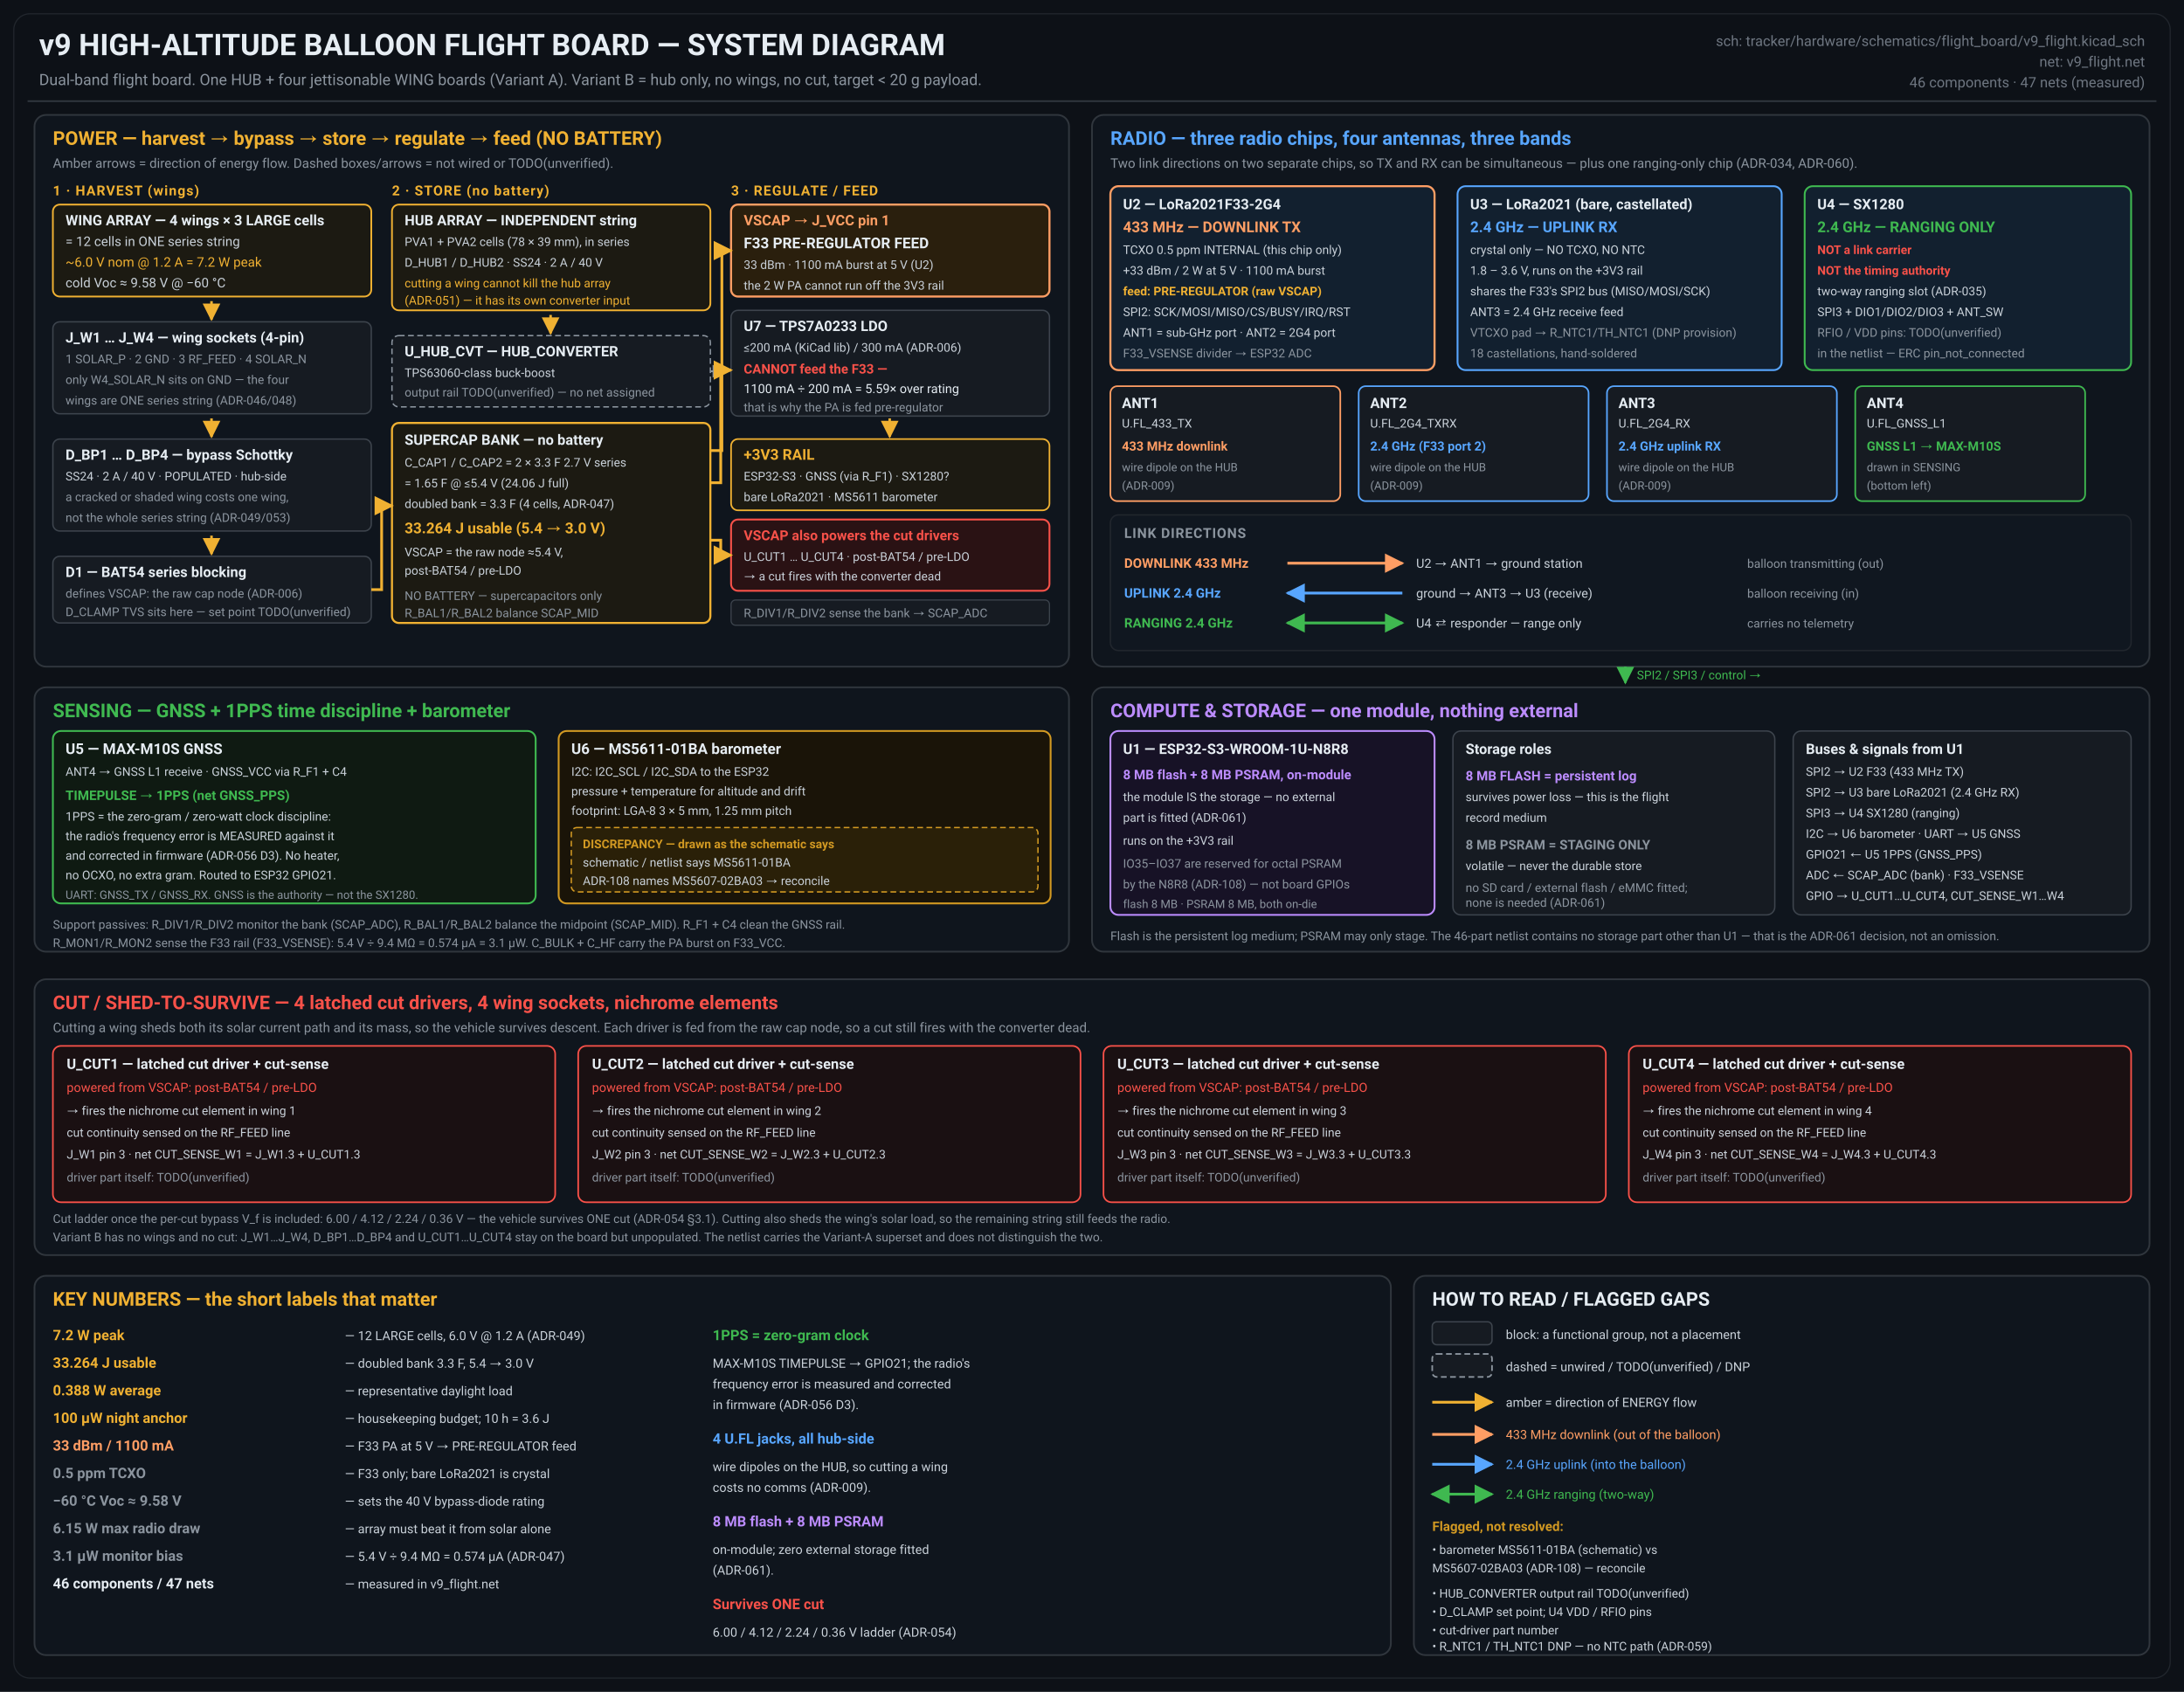
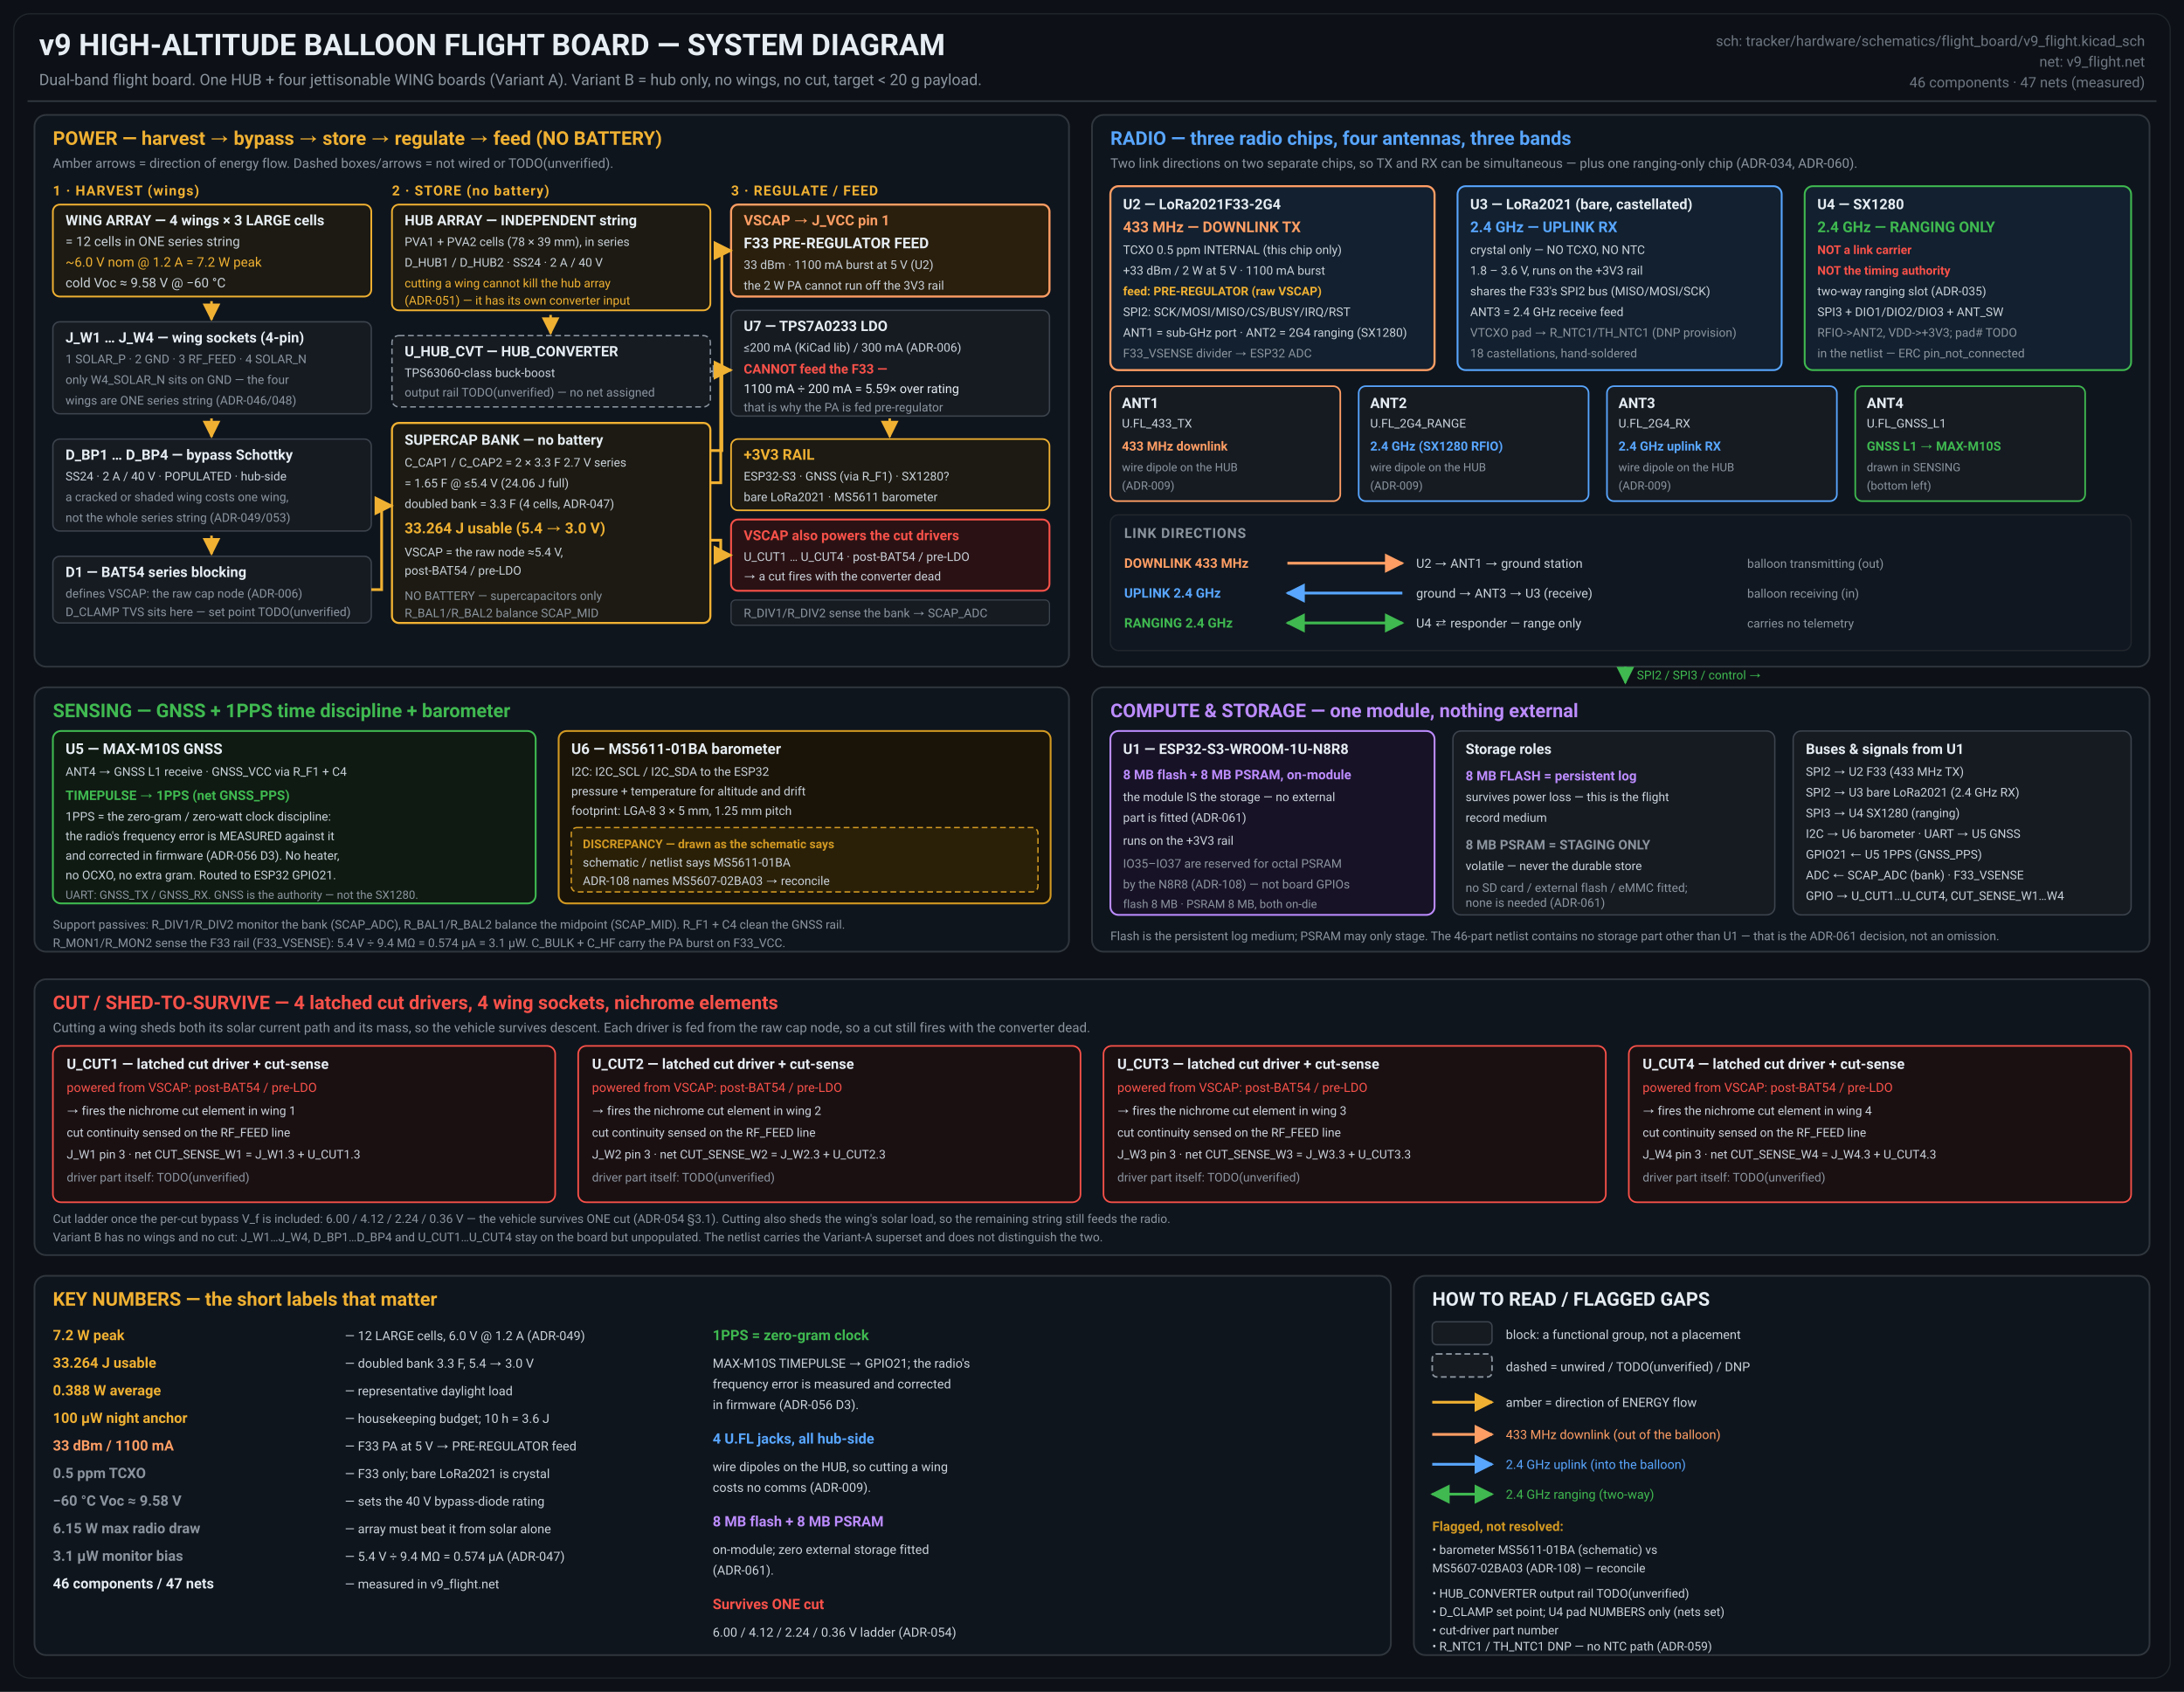
<svg xmlns="http://www.w3.org/2000/svg" width="1900" height="1472" viewBox="0 0 1900 1472" font-family="system-ui, -apple-system, 'Segoe UI', Roboto, Helvetica, Arial, sans-serif">
  <defs>
    <marker id="aEnergy" viewBox="0 0 10 10" refX="9" refY="5" markerWidth="7" markerHeight="7" orient="auto-start-reverse">
      <path d="M 0 0 L 10 5 L 0 10 z" fill="#f0b132" />
    </marker>
    <marker id="aLink433" viewBox="0 0 10 10" refX="9" refY="5" markerWidth="7" markerHeight="7" orient="auto-start-reverse">
      <path d="M 0 0 L 10 5 L 0 10 z" fill="#ff9e64" />
    </marker>
    <marker id="aLink24" viewBox="0 0 10 10" refX="9" refY="5" markerWidth="7" markerHeight="7" orient="auto-start-reverse">
      <path d="M 0 0 L 10 5 L 0 10 z" fill="#58a6ff" />
    </marker>
    <marker id="aSig" viewBox="0 0 10 10" refX="9" refY="5" markerWidth="7" markerHeight="7" orient="auto-start-reverse">
      <path d="M 0 0 L 10 5 L 0 10 z" fill="#3fb950" />
    </marker>
    <marker id="aTbd" viewBox="0 0 10 10" refX="9" refY="5" markerWidth="7" markerHeight="7" orient="auto-start-reverse">
      <path d="M 0 0 L 10 5 L 0 10 z" fill="#8b949e" />
    </marker>
  </defs>
  <rect x="0" y="0" width="1900" height="1472" fill="#0d1117" />
  <rect x="12" y="12" width="1876" height="1448" rx="14" fill="none" stroke="#21262d" stroke-width="1" />
  <text x="34" y="48" font-size="26" font-weight="700" fill="#e6edf3">v9 HIGH-ALTITUDE BALLOON FLIGHT BOARD — SYSTEM DIAGRAM</text>
  <text x="34" y="74" font-size="13.5" fill="#8b949e">Dual-band flight board. One HUB + four jettisonable WING boards (Variant A). Variant B = hub only, no wings, no cut, target &lt; 20 g payload.</text>
  <text x="1866" y="40" font-size="12.5" text-anchor="end" fill="#6e7681">sch: tracker/hardware/schematics/flight_board/v9_flight.kicad_sch</text>
  <text x="1866" y="58" font-size="12.5" text-anchor="end" fill="#6e7681">net: v9_flight.net</text>
  <text x="1866" y="76" font-size="12.5" text-anchor="end" fill="#6e7681">46 components · 47 nets (measured)</text>
  <line x1="24" y1="88" x2="1876" y2="88" stroke="#30363d" stroke-width="1.5" />
  <rect x="30" y="100" width="900" height="480" rx="10" fill="#0f151d" stroke="#30363d" stroke-width="1.5" />
  <text x="46" y="126" font-size="16.5" font-weight="700" fill="#f0b132">POWER — harvest → bypass → store → regulate → feed   (NO BATTERY)</text>
  <text x="46" y="146" font-size="11.5" fill="#8b949e">Amber arrows = direction of energy flow. Dashed boxes/arrows = not wired or TODO(unverified).</text>
  <text x="46" y="170" font-size="12" font-weight="700" fill="#f0b132" letter-spacing="0.8">1 · HARVEST (wings)</text>
  <text x="341" y="170" font-size="12" font-weight="700" fill="#f0b132" letter-spacing="0.8">2 · STORE (no battery)</text>
  <text x="636" y="170" font-size="12" font-weight="700" fill="#f0b132" letter-spacing="0.8">3 · REGULATE / FEED</text>
  <rect x="46" y="178" width="277" height="80" rx="6" fill="#1c1a12" stroke="#f0b132" stroke-width="1.5" />
  <text x="57" y="196" font-size="12.5" font-weight="700" fill="#e6edf3">WING ARRAY — 4 wings × 3 LARGE cells</text>
  <text x="57" y="214" font-size="11.5" fill="#c9d1d9">= 12 cells in ONE series string</text>
  <text x="57" y="232" font-size="11.5" fill="#f0b132">~6.0 V nom @ 1.2 A = 7.2 W peak</text>
  <text x="57" y="250" font-size="11.5" fill="#c9d1d9">cold Voc ≈ 9.58 V @ −60 °C</text>
  <line x1="184" y1="262" x2="184" y2="278" stroke="#f0b132" stroke-width="2.2" marker-end="url(#aEnergy)" />
  <rect x="46" y="280" width="277" height="80" rx="6" fill="#161b22" stroke="#3d444d" stroke-width="1.2" />
  <text x="57" y="298" font-size="12.5" font-weight="700" fill="#e6edf3">J_W1 … J_W4 — wing sockets (4-pin)</text>
  <text x="57" y="316" font-size="10.5" fill="#8b949e">1 SOLAR_P · 2 GND · 3 RF_FEED · 4 SOLAR_N</text>
  <text x="57" y="334" font-size="10.5" fill="#8b949e">only W4_SOLAR_N sits on GND — the four</text>
  <text x="57" y="352" font-size="10.5" fill="#8b949e">wings are ONE series string (ADR-046/048)</text>
  <line x1="184" y1="364" x2="184" y2="380" stroke="#f0b132" stroke-width="2.2" marker-end="url(#aEnergy)" />
  <rect x="46" y="382" width="277" height="80" rx="6" fill="#161b22" stroke="#3d444d" stroke-width="1.2" />
  <text x="57" y="400" font-size="12.5" font-weight="700" fill="#e6edf3">D_BP1 … D_BP4 — bypass Schottky</text>
  <text x="57" y="418" font-size="10.5" fill="#c9d1d9">SS24 · 2 A / 40 V · POPULATED · hub-side</text>
  <text x="57" y="436" font-size="10.5" fill="#8b949e">a cracked or shaded wing costs one wing,</text>
  <text x="57" y="454" font-size="10.5" fill="#8b949e">not the whole series string (ADR-049/053)</text>
  <line x1="184" y1="466" x2="184" y2="482" stroke="#f0b132" stroke-width="2.2" marker-end="url(#aEnergy)" />
  <rect x="46" y="484" width="277" height="58" rx="6" fill="#161b22" stroke="#3d444d" stroke-width="1.2" />
  <text x="57" y="502" font-size="12.5" font-weight="700" fill="#e6edf3">D1 — BAT54 series blocking</text>
  <text x="57" y="520" font-size="10.5" fill="#8b949e">defines VSCAP: the raw cap node (ADR-006)</text>
  <text x="57" y="536" font-size="10.5" fill="#8b949e">D_CLAMP TVS sits here — set point TODO(unverified)</text>
  <rect x="341" y="178" width="277" height="92" rx="6" fill="#1c1a12" stroke="#f0b132" stroke-width="1.5" />
  <text x="352" y="196" font-size="12.5" font-weight="700" fill="#e6edf3">HUB ARRAY — INDEPENDENT string</text>
  <text x="352" y="214" font-size="10.5" fill="#c9d1d9">PVA1 + PVA2 cells (78 × 39 mm), in series</text>
  <text x="352" y="232" font-size="10.5" fill="#c9d1d9">D_HUB1 / D_HUB2 · SS24 · 2 A / 40 V</text>
  <text x="352" y="250" font-size="10.5" fill="#f0b132">cutting a wing cannot kill the hub array</text>
  <text x="352" y="265" font-size="10.5" fill="#f0b132">(ADR-051) — it has its own converter input</text>
  <line x1="479" y1="274" x2="479" y2="290" stroke="#f0b132" stroke-width="2.2" marker-end="url(#aEnergy)" />
  <rect x="341" y="292" width="277" height="62" rx="6" fill="#161b22" stroke="#8b949e" stroke-width="1.2" stroke-dasharray="5 3" />
  <text x="352" y="310" font-size="12.5" font-weight="700" fill="#e6edf3">U_HUB_CVT — HUB_CONVERTER</text>
  <text x="352" y="328" font-size="10.5" fill="#c9d1d9">TPS63060-class buck-boost</text>
  <text x="352" y="345" font-size="10.5" fill="#8b949e">output rail TODO(unverified) — no net assigned</text>
  <line x1="618" y1="323" x2="630" y2="323" stroke="#8b949e" stroke-width="1.6" stroke-dasharray="4 3" marker-end="url(#aTbd)" />
  <rect x="341" y="368" width="277" height="174" rx="6" fill="#1c1a12" stroke="#f0b132" stroke-width="1.8" />
  <text x="352" y="387" font-size="12.5" font-weight="700" fill="#e6edf3">SUPERCAP BANK — no battery</text>
  <text x="352" y="406" font-size="10.5" fill="#c9d1d9">C_CAP1 / C_CAP2 = 2 × 3.3 F 2.7 V series</text>
  <text x="352" y="424" font-size="10.5" fill="#c9d1d9">= 1.65 F @ ≤5.4 V  (24.06 J full)</text>
  <text x="352" y="442" font-size="10.5" fill="#c9d1d9">doubled bank = 3.3 F  (4 cells, ADR-047)</text>
  <text x="352" y="464" font-size="13" font-weight="700" fill="#f0b132">33.264 J usable  (5.4 → 3.0 V)</text>
  <text x="352" y="484" font-size="10.5" fill="#c9d1d9">VSCAP = the raw node ≈5.4 V,</text>
  <text x="352" y="500" font-size="10.5" fill="#c9d1d9">post-BAT54 / pre-LDO</text>
  <text x="352" y="522" font-size="10.5" fill="#8b949e">NO BATTERY — supercapacitors only</text>
  <text x="352" y="537" font-size="10.5" fill="#8b949e">R_BAL1/R_BAL2 balance SCAP_MID</text>
  <rect x="636" y="178" width="277" height="80" rx="6" fill="#2a1f0d" stroke="#ff9e64" stroke-width="1.8" />
  <text x="647" y="196" font-size="12.5" font-weight="700" fill="#ff9e64">VSCAP → J_VCC pin 1</text>
  <text x="647" y="216" font-size="13" font-weight="700" fill="#e6edf3">F33 PRE-REGULATOR FEED</text>
  <text x="647" y="234" font-size="10.5" fill="#c9d1d9">33 dBm · 1100 mA burst at 5 V (U2)</text>
  <text x="647" y="252" font-size="10.5" fill="#c9d1d9">the 2 W PA cannot run off the 3V3 rail</text>
  <rect x="636" y="270" width="277" height="92" rx="6" fill="#161b22" stroke="#3d444d" stroke-width="1.2" />
  <text x="647" y="288" font-size="12.5" font-weight="700" fill="#e6edf3">U7 — TPS7A0233 LDO</text>
  <text x="647" y="306" font-size="10.5" fill="#c9d1d9">≤200 mA (KiCad lib) / 300 mA (ADR-006)</text>
  <text x="647" y="325" font-size="11.5" font-weight="700" fill="#f85149">CANNOT feed the F33 —</text>
  <text x="647" y="342" font-size="11" fill="#e6edf3">1100 mA ÷ 200 mA = 5.59× over rating</text>
  <text x="647" y="358" font-size="10.5" fill="#8b949e">that is why the PA is fed pre-regulator</text>
  <line x1="774" y1="364" x2="774" y2="380" stroke="#f0b132" stroke-width="2.2" marker-end="url(#aEnergy)" />
  <rect x="636" y="382" width="277" height="62" rx="6" fill="#1c1a12" stroke="#f0b132" stroke-width="1.4" />
  <text x="647" y="400" font-size="13" font-weight="700" fill="#f0b132">+3V3 RAIL</text>
  <text x="647" y="418" font-size="10.5" fill="#c9d1d9">ESP32-S3 · GNSS (via R_F1) · SX1280?</text>
  <text x="647" y="436" font-size="10.5" fill="#c9d1d9">bare LoRa2021 · MS5611 barometer</text>
  <rect x="636" y="452" width="277" height="62" rx="6" fill="#2a1214" stroke="#f85149" stroke-width="1.6" />
  <text x="647" y="470" font-size="12" font-weight="700" fill="#f85149">VSCAP also powers the cut drivers</text>
  <text x="647" y="488" font-size="10.5" fill="#c9d1d9">U_CUT1 … U_CUT4 · post-BAT54 / pre-LDO</text>
  <text x="647" y="505" font-size="10.5" fill="#c9d1d9">→ a cut fires with the converter dead</text>
  <rect x="636" y="522" width="277" height="22" rx="4" fill="#161b22" stroke="#3d444d" stroke-width="1" />
  <text x="647" y="537" font-size="10.5" fill="#8b949e">R_DIV1/R_DIV2 sense the bank → SCAP_ADC</text>
  <path d="M 618 392 L 628 392 L 628 218 L 636 218" fill="none" stroke="#f0b132" stroke-width="2.4" marker-end="url(#aEnergy)" />
  <path d="M 618 420 L 627 420 L 627 322 L 636 322" fill="none" stroke="#f0b132" stroke-width="2.4" marker-end="url(#aEnergy)" />
  <path d="M 618 470 L 627 470 L 627 483 L 636 483" fill="none" stroke="#f0b132" stroke-width="2.4" marker-end="url(#aEnergy)" />
  <path d="M 323 513 L 332 513 L 332 440 L 341 440" fill="none" stroke="#f0b132" stroke-width="2.4" marker-end="url(#aEnergy)" />
  <rect x="950" y="100" width="920" height="480" rx="10" fill="#0f151d" stroke="#30363d" stroke-width="1.5" />
  <text x="966" y="126" font-size="16.5" font-weight="700" fill="#58a6ff">RADIO — three radio chips, four antennas, three bands</text>
  <text x="966" y="146" font-size="11.5" fill="#8b949e">Two link directions on two separate chips, so TX and RX can be simultaneous — plus one ranging-only chip (ADR-034, ADR-060).</text>
  <rect x="966" y="162" width="282" height="160" rx="7" fill="#12202f" stroke="#ff9e64" stroke-width="1.8" />
  <text x="977" y="182" font-size="12.5" font-weight="700" fill="#e6edf3">U2 — LoRa2021F33-2G4</text>
  <text x="977" y="202" font-size="13" font-weight="700" fill="#ff9e64">433 MHz — DOWNLINK TX</text>
  <text x="977" y="221" font-size="10.5" fill="#c9d1d9">TCXO 0.5 ppm INTERNAL (this chip only)</text>
  <text x="977" y="239" font-size="10.5" fill="#c9d1d9">+33 dBm / 2 W at 5 V · 1100 mA burst</text>
  <text x="977" y="257" font-size="10.5" font-weight="700" fill="#f0b132">feed: PRE-REGULATOR (raw VSCAP)</text>
  <text x="977" y="275" font-size="10.5" fill="#c9d1d9">SPI2: SCK/MOSI/MISO/CS/BUSY/IRQ/RST</text>
-   <text x="977" y="293" font-size="10.5" fill="#c9d1d9">ANT1 = sub-GHz port · ANT2 = 2G4 port</text>
+   <text x="977" y="293" font-size="10.5" fill="#c9d1d9">ANT1 = sub-GHz port · ANT2 = 2G4 ranging (SX1280)</text>
  <text x="977" y="311" font-size="10.5" fill="#8b949e">F33_VSENSE divider → ESP32 ADC</text>
  <rect x="1268" y="162" width="282" height="160" rx="7" fill="#12202f" stroke="#58a6ff" stroke-width="1.6" />
  <text x="1279" y="182" font-size="12.5" font-weight="700" fill="#e6edf3">U3 — LoRa2021 (bare, castellated)</text>
  <text x="1279" y="202" font-size="13" font-weight="700" fill="#58a6ff">2.4 GHz — UPLINK RX</text>
  <text x="1279" y="221" font-size="10.5" fill="#c9d1d9">crystal only — NO TCXO, NO NTC</text>
  <text x="1279" y="239" font-size="10.5" fill="#c9d1d9">1.8 – 3.6 V, runs on the +3V3 rail</text>
  <text x="1279" y="257" font-size="10.5" fill="#c9d1d9">shares the F33's SPI2 bus (MISO/MOSI/SCK)</text>
  <text x="1279" y="275" font-size="10.5" fill="#c9d1d9">ANT3 = 2.4 GHz receive feed</text>
  <text x="1279" y="293" font-size="10.5" fill="#8b949e">VTCXO pad → R_NTC1/TH_NTC1 (DNP provision)</text>
  <text x="1279" y="311" font-size="10.5" fill="#8b949e">18 castellations, hand-soldered</text>
  <rect x="1570" y="162" width="284" height="160" rx="7" fill="#12202f" stroke="#3fb950" stroke-width="1.6" />
  <text x="1581" y="182" font-size="12.5" font-weight="700" fill="#e6edf3">U4 — SX1280</text>
  <text x="1581" y="202" font-size="13" font-weight="700" fill="#3fb950">2.4 GHz — RANGING ONLY</text>
  <text x="1581" y="221" font-size="10.5" font-weight="700" fill="#f85149">NOT a link carrier</text>
  <text x="1581" y="239" font-size="10.5" font-weight="700" fill="#f85149">NOT the timing authority</text>
  <text x="1581" y="257" font-size="10.5" fill="#c9d1d9">two-way ranging slot (ADR-035)</text>
  <text x="1581" y="275" font-size="10.5" fill="#c9d1d9">SPI3 + DIO1/DIO2/DIO3 + ANT_SW</text>
-   <text x="1581" y="293" font-size="10.5" fill="#8b949e">RFIO / VDD pins: TODO(unverified)</text>
+   <text x="1581" y="293" font-size="10.5" fill="#8b949e">RFIO-&gt;ANT2, VDD-&gt;+3V3; pad# TODO</text>
  <text x="1581" y="311" font-size="10.5" fill="#8b949e">in the netlist — ERC pin_not_connected</text>
  <rect x="966" y="336" width="200" height="100" rx="6" fill="#161b22" stroke="#ff9e64" stroke-width="1.4" />
  <text x="976" y="355" font-size="12.5" font-weight="700" fill="#e6edf3">ANT1</text>
  <text x="976" y="372" font-size="10.5" fill="#c9d1d9">U.FL_433_TX</text>
  <text x="976" y="392" font-size="11" font-weight="700" fill="#ff9e64">433 MHz downlink</text>
  <text x="976" y="410" font-size="10" fill="#8b949e">wire dipole on the HUB</text>
  <text x="976" y="426" font-size="10" fill="#8b949e">(ADR-009)</text>
  <rect x="1182" y="336" width="200" height="100" rx="6" fill="#161b22" stroke="#58a6ff" stroke-width="1.4" />
  <text x="1192" y="355" font-size="12.5" font-weight="700" fill="#e6edf3">ANT2</text>
-   <text x="1192" y="372" font-size="10.5" fill="#c9d1d9">U.FL_2G4_TXRX</text>
-   <text x="1192" y="392" font-size="11" font-weight="700" fill="#58a6ff">2.4 GHz (F33 port 2)</text>
+   <text x="1192" y="372" font-size="10.5" fill="#c9d1d9">U.FL_2G4_RANGE</text>
+   <text x="1192" y="392" font-size="11" font-weight="700" fill="#58a6ff">2.4 GHz (SX1280 RFIO)</text>
  <text x="1192" y="410" font-size="10" fill="#8b949e">wire dipole on the HUB</text>
  <text x="1192" y="426" font-size="10" fill="#8b949e">(ADR-009)</text>
  <rect x="1398" y="336" width="200" height="100" rx="6" fill="#161b22" stroke="#58a6ff" stroke-width="1.4" />
  <text x="1408" y="355" font-size="12.5" font-weight="700" fill="#e6edf3">ANT3</text>
  <text x="1408" y="372" font-size="10.5" fill="#c9d1d9">U.FL_2G4_RX</text>
  <text x="1408" y="392" font-size="11" font-weight="700" fill="#58a6ff">2.4 GHz uplink RX</text>
  <text x="1408" y="410" font-size="10" fill="#8b949e">wire dipole on the HUB</text>
  <text x="1408" y="426" font-size="10" fill="#8b949e">(ADR-009)</text>
  <rect x="1614" y="336" width="200" height="100" rx="6" fill="#161b22" stroke="#3fb950" stroke-width="1.4" />
  <text x="1624" y="355" font-size="12.5" font-weight="700" fill="#e6edf3">ANT4</text>
  <text x="1624" y="372" font-size="10.5" fill="#c9d1d9">U.FL_GNSS_L1</text>
  <text x="1624" y="392" font-size="11" font-weight="700" fill="#3fb950">GNSS L1 → MAX-M10S</text>
  <text x="1624" y="410" font-size="10" fill="#8b949e">drawn in SENSING</text>
  <text x="1624" y="426" font-size="10" fill="#8b949e">(bottom left)</text>
  <rect x="966" y="448" width="888" height="118" rx="7" fill="#101720" stroke="#21262d" stroke-width="1.2" />
  <text x="978" y="468" font-size="12" font-weight="700" fill="#8b949e" letter-spacing="0.6">LINK DIRECTIONS</text>
  <text x="978" y="494" font-size="11.5" font-weight="700" fill="#ff9e64">DOWNLINK 433 MHz</text>
  <line x1="1120" y1="490" x2="1220" y2="490" stroke="#ff9e64" stroke-width="2.4" marker-end="url(#aLink433)" />
  <text x="1232" y="494" font-size="11" fill="#c9d1d9">U2 → ANT1 → ground station</text>
  <text x="1520" y="494" font-size="10.5" fill="#8b949e">balloon transmitting (out)</text>
  <text x="978" y="520" font-size="11.5" font-weight="700" fill="#58a6ff">UPLINK 2.4 GHz</text>
  <line x1="1220" y1="516" x2="1120" y2="516" stroke="#58a6ff" stroke-width="2.4" marker-end="url(#aLink24)" />
  <text x="1232" y="520" font-size="11" fill="#c9d1d9">ground → ANT3 → U3 (receive)</text>
  <text x="1520" y="520" font-size="10.5" fill="#8b949e">balloon receiving (in)</text>
  <text x="978" y="546" font-size="11.5" font-weight="700" fill="#3fb950">RANGING 2.4 GHz</text>
  <line x1="1120" y1="542" x2="1220" y2="542" stroke="#3fb950" stroke-width="2.4" marker-start="url(#aSig)" marker-end="url(#aSig)" />
  <text x="1232" y="546" font-size="11" fill="#c9d1d9">U4 ⇄ responder — range only</text>
  <text x="1520" y="546" font-size="10.5" fill="#8b949e">carries no telemetry</text>
  <line x1="1414" y1="580" x2="1414" y2="594" stroke="#3fb950" stroke-width="2.2" marker-end="url(#aSig)" />
  <text x="1424" y="591" font-size="10.5" fill="#3fb950">SPI2 / SPI3 / control →</text>
  <rect x="30" y="598" width="900" height="230" rx="10" fill="#0f151d" stroke="#30363d" stroke-width="1.5" />
  <text x="46" y="624" font-size="16.5" font-weight="700" fill="#3fb950">SENSING — GNSS + 1PPS time discipline + barometer</text>
  <rect x="46" y="636" width="420" height="150" rx="7" fill="#0f1a12" stroke="#3fb950" stroke-width="1.6" />
  <text x="57" y="656" font-size="13" font-weight="700" fill="#e6edf3">U5 — MAX-M10S GNSS</text>
  <text x="57" y="675" font-size="10.5" fill="#c9d1d9">ANT4 → GNSS L1 receive · GNSS_VCC via R_F1 + C4</text>
  <text x="57" y="696" font-size="11.5" font-weight="700" fill="#3fb950">TIMEPULSE → 1PPS  (net GNSS_PPS)</text>
  <text x="57" y="714" font-size="10.5" fill="#c9d1d9">1PPS = the zero-gram / zero-watt clock discipline:</text>
  <text x="57" y="731" font-size="10.5" fill="#c9d1d9">the radio's frequency error is MEASURED against it</text>
  <text x="57" y="748" font-size="10.5" fill="#c9d1d9">and corrected in firmware (ADR-056 D3). No heater,</text>
  <text x="57" y="765" font-size="10.5" fill="#c9d1d9">no OCXO, no extra gram. Routed to ESP32 GPIO21.</text>
  <text x="57" y="782" font-size="10" fill="#8b949e">UART: GNSS_TX / GNSS_RX. GNSS is the authority — not the SX1280.</text>
  <rect x="486" y="636" width="428" height="150" rx="7" fill="#1a1408" stroke="#d29922" stroke-width="1.6" />
  <text x="497" y="656" font-size="13" font-weight="700" fill="#e6edf3">U6 — MS5611-01BA barometer</text>
  <text x="497" y="675" font-size="10.5" fill="#c9d1d9">I2C: I2C_SCL / I2C_SDA to the ESP32</text>
  <text x="497" y="692" font-size="10.5" fill="#c9d1d9">pressure + temperature for altitude and drift</text>
  <text x="497" y="709" font-size="10.5" fill="#c9d1d9">footprint: LGA-8 3 × 5 mm, 1.25 mm pitch</text>
  <rect x="497" y="720" width="406" height="56" rx="5" fill="#2a2008" stroke="#d29922" stroke-width="1.2" stroke-dasharray="5 3" />
  <text x="507" y="738" font-size="10.5" font-weight="700" fill="#d29922">DISCREPANCY — drawn as the schematic says</text>
  <text x="507" y="754" font-size="10.5" fill="#c9d1d9">schematic / netlist says MS5611-01BA</text>
  <text x="507" y="770" font-size="10.5" fill="#c9d1d9">ADR-108 names MS5607-02BA03 → reconcile</text>
  <text x="46" y="808" font-size="10.5" fill="#8b949e">Support passives: R_DIV1/R_DIV2 monitor the bank (SCAP_ADC), R_BAL1/R_BAL2 balance the midpoint (SCAP_MID). R_F1 + C4 clean the GNSS rail.</text>
  <text x="46" y="824" font-size="10.5" fill="#8b949e">R_MON1/R_MON2 sense the F33 rail (F33_VSENSE): 5.4 V ÷ 9.4 MΩ = 0.574 µA = 3.1 µW. C_BULK + C_HF carry the PA burst on F33_VCC.</text>
  <rect x="950" y="598" width="920" height="230" rx="10" fill="#0f151d" stroke="#30363d" stroke-width="1.5" />
  <text x="966" y="624" font-size="16.5" font-weight="700" fill="#bc8cff">COMPUTE &amp; STORAGE — one module, nothing external</text>
  <rect x="966" y="636" width="282" height="160" rx="7" fill="#171226" stroke="#bc8cff" stroke-width="1.6" />
  <text x="977" y="656" font-size="12.5" font-weight="700" fill="#e6edf3">U1 — ESP32-S3-WROOM-1U-N8R8</text>
  <text x="977" y="678" font-size="11.5" font-weight="700" fill="#bc8cff">8 MB flash + 8 MB PSRAM, on-module</text>
  <text x="977" y="697" font-size="10.5" fill="#c9d1d9">the module IS the storage — no external</text>
  <text x="977" y="715" font-size="10.5" fill="#c9d1d9">part is fitted (ADR-061)</text>
  <text x="977" y="735" font-size="10.5" fill="#c9d1d9">runs on the +3V3 rail</text>
  <text x="977" y="755" font-size="10.5" fill="#8b949e">IO35–IO37 are reserved for octal PSRAM</text>
  <text x="977" y="773" font-size="10.5" fill="#8b949e">by the N8R8 (ADR-108) — not board GPIOs</text>
  <text x="977" y="790" font-size="10" fill="#8b949e">flash 8 MB · PSRAM 8 MB, both on-die</text>
  <rect x="1264" y="636" width="280" height="160" rx="7" fill="#161b22" stroke="#3d444d" stroke-width="1.2" />
  <text x="1275" y="656" font-size="12.5" font-weight="700" fill="#e6edf3">Storage roles</text>
  <text x="1275" y="679" font-size="11.5" font-weight="700" fill="#bc8cff">8 MB FLASH = persistent log</text>
  <text x="1275" y="697" font-size="10.5" fill="#c9d1d9">survives power loss — this is the flight</text>
  <text x="1275" y="715" font-size="10.5" fill="#c9d1d9">record medium</text>
  <text x="1275" y="739" font-size="11.5" font-weight="700" fill="#8b949e">8 MB PSRAM = STAGING ONLY</text>
  <text x="1275" y="757" font-size="10.5" fill="#c9d1d9">volatile — never the durable store</text>
  <text x="1275" y="776" font-size="10.5" fill="#8b949e">no SD card / external flash / eMMC fitted;</text>
  <text x="1275" y="789" font-size="10.5" fill="#8b949e">none is needed (ADR-061)</text>
  <rect x="1560" y="636" width="294" height="160" rx="7" fill="#161b22" stroke="#3d444d" stroke-width="1.2" />
  <text x="1571" y="656" font-size="12.5" font-weight="700" fill="#e6edf3">Buses &amp; signals from U1</text>
  <text x="1571" y="675" font-size="10.5" fill="#c9d1d9">SPI2 → U2 F33 (433 MHz TX)</text>
  <text x="1571" y="693" font-size="10.5" fill="#c9d1d9">SPI2 → U3 bare LoRa2021 (2.4 GHz RX)</text>
  <text x="1571" y="711" font-size="10.5" fill="#c9d1d9">SPI3 → U4 SX1280 (ranging)</text>
  <text x="1571" y="729" font-size="10.5" fill="#c9d1d9">I2C → U6 barometer · UART → U5 GNSS</text>
  <text x="1571" y="747" font-size="10.5" fill="#c9d1d9">GPIO21 ← U5 1PPS (GNSS_PPS)</text>
  <text x="1571" y="765" font-size="10.5" fill="#c9d1d9">ADC ← SCAP_ADC (bank) · F33_VSENSE</text>
  <text x="1571" y="783" font-size="10.5" fill="#c9d1d9">GPIO → U_CUT1…U_CUT4, CUT_SENSE_W1…W4</text>
  <text x="966" y="818" font-size="10.5" fill="#8b949e">Flash is the persistent log medium; PSRAM may only stage. The 46-part netlist contains no storage part other than U1 — that is the ADR-061 decision, not an omission.</text>
  <rect x="30" y="852" width="1840" height="240" rx="10" fill="#0f151d" stroke="#30363d" stroke-width="1.5" />
  <text x="46" y="878" font-size="16.5" font-weight="700" fill="#f85149">CUT / SHED-TO-SURVIVE — 4 latched cut drivers, 4 wing sockets, nichrome elements</text>
  <text x="46" y="898" font-size="11.5" fill="#8b949e">Cutting a wing sheds both its solar current path and its mass, so the vehicle survives descent. Each driver is fed from the raw cap node, so a cut still fires with the converter dead.</text>
  <rect x="46" y="910" width="437" height="136" rx="7" fill="#1a1012" stroke="#f85149" stroke-width="1.4" />
  <text x="58" y="930" font-size="12.5" font-weight="700" fill="#e6edf3">U_CUT1 — latched cut driver + cut-sense</text>
  <text x="58" y="950" font-size="11" fill="#f85149">powered from VSCAP: post-BAT54 / pre-LDO</text>
  <text x="58" y="970" font-size="10.5" fill="#c9d1d9">→ fires the nichrome cut element in wing 1</text>
  <text x="58" y="989" font-size="10.5" fill="#c9d1d9">cut continuity sensed on the RF_FEED line</text>
  <text x="58" y="1008" font-size="10.5" fill="#c9d1d9">J_W1 pin 3 · net CUT_SENSE_W1 = J_W1.3 + U_CUT1.3</text>
  <text x="58" y="1028" font-size="10.5" fill="#8b949e">driver part itself: TODO(unverified)</text>
  <rect x="503" y="910" width="437" height="136" rx="7" fill="#1a1012" stroke="#f85149" stroke-width="1.4" />
  <text x="515" y="930" font-size="12.5" font-weight="700" fill="#e6edf3">U_CUT2 — latched cut driver + cut-sense</text>
  <text x="515" y="950" font-size="11" fill="#f85149">powered from VSCAP: post-BAT54 / pre-LDO</text>
  <text x="515" y="970" font-size="10.5" fill="#c9d1d9">→ fires the nichrome cut element in wing 2</text>
  <text x="515" y="989" font-size="10.5" fill="#c9d1d9">cut continuity sensed on the RF_FEED line</text>
  <text x="515" y="1008" font-size="10.5" fill="#c9d1d9">J_W2 pin 3 · net CUT_SENSE_W2 = J_W2.3 + U_CUT2.3</text>
  <text x="515" y="1028" font-size="10.5" fill="#8b949e">driver part itself: TODO(unverified)</text>
  <rect x="960" y="910" width="437" height="136" rx="7" fill="#1a1012" stroke="#f85149" stroke-width="1.4" />
  <text x="972" y="930" font-size="12.5" font-weight="700" fill="#e6edf3">U_CUT3 — latched cut driver + cut-sense</text>
  <text x="972" y="950" font-size="11" fill="#f85149">powered from VSCAP: post-BAT54 / pre-LDO</text>
  <text x="972" y="970" font-size="10.5" fill="#c9d1d9">→ fires the nichrome cut element in wing 3</text>
  <text x="972" y="989" font-size="10.5" fill="#c9d1d9">cut continuity sensed on the RF_FEED line</text>
  <text x="972" y="1008" font-size="10.5" fill="#c9d1d9">J_W3 pin 3 · net CUT_SENSE_W3 = J_W3.3 + U_CUT3.3</text>
  <text x="972" y="1028" font-size="10.5" fill="#8b949e">driver part itself: TODO(unverified)</text>
  <rect x="1417" y="910" width="437" height="136" rx="7" fill="#1a1012" stroke="#f85149" stroke-width="1.4" />
  <text x="1429" y="930" font-size="12.5" font-weight="700" fill="#e6edf3">U_CUT4 — latched cut driver + cut-sense</text>
  <text x="1429" y="950" font-size="11" fill="#f85149">powered from VSCAP: post-BAT54 / pre-LDO</text>
  <text x="1429" y="970" font-size="10.5" fill="#c9d1d9">→ fires the nichrome cut element in wing 4</text>
  <text x="1429" y="989" font-size="10.5" fill="#c9d1d9">cut continuity sensed on the RF_FEED line</text>
  <text x="1429" y="1008" font-size="10.5" fill="#c9d1d9">J_W4 pin 3 · net CUT_SENSE_W4 = J_W4.3 + U_CUT4.3</text>
  <text x="1429" y="1028" font-size="10.5" fill="#8b949e">driver part itself: TODO(unverified)</text>
  <text x="46" y="1064" font-size="10.5" fill="#8b949e">Cut ladder once the per-cut bypass V_f is included: 6.00 / 4.12 / 2.24 / 0.36 V — the vehicle survives ONE cut (ADR-054 §3.1). Cutting also sheds the wing's solar load, so the remaining string still feeds the radio.</text>
  <text x="46" y="1080" font-size="10.5" fill="#8b949e">Variant B has no wings and no cut: J_W1…J_W4, D_BP1…D_BP4 and U_CUT1…U_CUT4 stay on the board but unpopulated. The netlist carries the Variant-A superset and does not distinguish the two.</text>
  <rect x="30" y="1110" width="1180" height="330" rx="10" fill="#0f151d" stroke="#30363d" stroke-width="1.5" />
  <text x="46" y="1136" font-size="16.5" font-weight="700" fill="#f0b132">KEY NUMBERS — the short labels that matter</text>
  <text x="46" y="1166" font-size="12.5" font-weight="700" fill="#f0b132">7.2 W peak</text>
  <text x="300" y="1166" font-size="11" fill="#c9d1d9">— 12 LARGE cells, 6.0 V @ 1.2 A (ADR-049)</text>
  <text x="46" y="1190" font-size="12.5" font-weight="700" fill="#f0b132">33.264 J usable</text>
  <text x="300" y="1190" font-size="11" fill="#c9d1d9">— doubled bank 3.3 F, 5.4 → 3.0 V</text>
  <text x="46" y="1214" font-size="12.5" font-weight="700" fill="#f0b132">0.388 W average</text>
  <text x="300" y="1214" font-size="11" fill="#c9d1d9">— representative daylight load</text>
  <text x="46" y="1238" font-size="12.5" font-weight="700" fill="#f0b132">100 µW night anchor</text>
  <text x="300" y="1238" font-size="11" fill="#c9d1d9">— housekeeping budget; 10 h = 3.6 J</text>
  <text x="46" y="1262" font-size="12.5" font-weight="700" fill="#ff9e64">33 dBm / 1100 mA</text>
  <text x="300" y="1262" font-size="11" fill="#c9d1d9">— F33 PA at 5 V → PRE-REGULATOR feed</text>
  <text x="46" y="1286" font-size="12.5" font-weight="700" fill="#8b949e">0.5 ppm TCXO</text>
  <text x="300" y="1286" font-size="11" fill="#c9d1d9">— F33 only; bare LoRa2021 is crystal</text>
  <text x="46" y="1310" font-size="12.5" font-weight="700" fill="#8b949e">−60 °C Voc ≈ 9.58 V</text>
  <text x="300" y="1310" font-size="11" fill="#c9d1d9">— sets the 40 V bypass-diode rating</text>
  <text x="46" y="1334" font-size="12.5" font-weight="700" fill="#8b949e">6.15 W max radio draw</text>
  <text x="300" y="1334" font-size="11" fill="#c9d1d9">— array must beat it from solar alone</text>
  <text x="46" y="1358" font-size="12.5" font-weight="700" fill="#8b949e">3.1 µW monitor bias</text>
  <text x="300" y="1358" font-size="11" fill="#c9d1d9">— 5.4 V ÷ 9.4 MΩ = 0.574 µA (ADR-047)</text>
  <text x="46" y="1382" font-size="12.5" font-weight="700" fill="#e6edf3">46 components / 47 nets</text>
  <text x="300" y="1382" font-size="11" fill="#c9d1d9">— measured in v9_flight.net</text>
  <text x="620" y="1166" font-size="12.5" font-weight="700" fill="#3fb950">1PPS = zero-gram clock</text>
  <text x="620" y="1190" font-size="11" fill="#c9d1d9">MAX-M10S TIMEPULSE → GPIO21; the radio's</text>
  <text x="620" y="1208" font-size="11" fill="#c9d1d9">frequency error is measured and corrected</text>
  <text x="620" y="1226" font-size="11" fill="#c9d1d9">in firmware (ADR-056 D3).</text>
  <text x="620" y="1256" font-size="12.5" font-weight="700" fill="#58a6ff">4 U.FL jacks, all hub-side</text>
  <text x="620" y="1280" font-size="11" fill="#c9d1d9">wire dipoles on the HUB, so cutting a wing</text>
  <text x="620" y="1298" font-size="11" fill="#c9d1d9">costs no comms (ADR-009).</text>
  <text x="620" y="1328" font-size="12.5" font-weight="700" fill="#bc8cff">8 MB flash + 8 MB PSRAM</text>
  <text x="620" y="1352" font-size="11" fill="#c9d1d9">on-module; zero external storage fitted</text>
  <text x="620" y="1370" font-size="11" fill="#c9d1d9">(ADR-061).</text>
  <text x="620" y="1400" font-size="12.5" font-weight="700" fill="#f85149">Survives ONE cut</text>
  <text x="620" y="1424" font-size="11" fill="#c9d1d9">6.00 / 4.12 / 2.24 / 0.36 V ladder (ADR-054)</text>
  <rect x="1230" y="1110" width="640" height="330" rx="10" fill="#0f151d" stroke="#30363d" stroke-width="1.5" />
  <text x="1246" y="1136" font-size="16.5" font-weight="700" fill="#e6edf3">HOW TO READ / FLAGGED GAPS</text>
  <rect x="1246" y="1150" width="52" height="20" rx="4" fill="#161b22" stroke="#3d444d" stroke-width="1.2" />
  <text x="1310" y="1165" font-size="11" fill="#c9d1d9">block: a functional group, not a placement</text>
  <rect x="1246" y="1178" width="52" height="20" rx="4" fill="#161b22" stroke="#8b949e" stroke-width="1.4" stroke-dasharray="5 3" />
  <text x="1310" y="1193" font-size="11" fill="#c9d1d9">dashed = unwired / TODO(unverified) / DNP</text>
  <line x1="1246" y1="1220" x2="1298" y2="1220" stroke="#f0b132" stroke-width="2.4" marker-end="url(#aEnergy)" />
  <text x="1310" y="1224" font-size="11" fill="#c9d1d9">amber = direction of ENERGY flow</text>
  <line x1="1246" y1="1248" x2="1298" y2="1248" stroke="#ff9e64" stroke-width="2.4" marker-end="url(#aLink433)" />
  <text x="1310" y="1252" font-size="11" fill="#ff9e64">433 MHz downlink (out of the balloon)</text>
  <line x1="1246" y1="1274" x2="1298" y2="1274" stroke="#58a6ff" stroke-width="2.4" marker-end="url(#aLink24)" />
  <text x="1310" y="1278" font-size="11" fill="#58a6ff">2.4 GHz uplink (into the balloon)</text>
  <line x1="1246" y1="1300" x2="1298" y2="1300" stroke="#3fb950" stroke-width="2.4" marker-start="url(#aSig)" marker-end="url(#aSig)" />
  <text x="1310" y="1304" font-size="11" fill="#3fb950">2.4 GHz ranging (two-way)</text>
  <text x="1246" y="1332" font-size="11.5" font-weight="700" fill="#d29922">Flagged, not resolved:</text>
  <text x="1246" y="1352" font-size="10.5" fill="#c9d1d9">• barometer MS5611-01BA (schematic) vs</text>
  <text x="1246" y="1368" font-size="10.5" fill="#c9d1d9">  MS5607-02BA03 (ADR-108) — reconcile</text>
  <text x="1246" y="1390" font-size="10.5" fill="#c9d1d9">• HUB_CONVERTER output rail TODO(unverified)</text>
-   <text x="1246" y="1406" font-size="10.5" fill="#c9d1d9">• D_CLAMP set point; U4 VDD / RFIO pins</text>
+   <text x="1246" y="1406" font-size="10.5" fill="#c9d1d9">• D_CLAMP set point; U4 pad NUMBERS only (nets set)</text>
  <text x="1246" y="1422" font-size="10.5" fill="#c9d1d9">• cut-driver part number</text>
  <text x="1246" y="1436" font-size="10.5" fill="#c9d1d9">• R_NTC1 / TH_NTC1 DNP — no NTC path (ADR-059)</text>
</svg>
